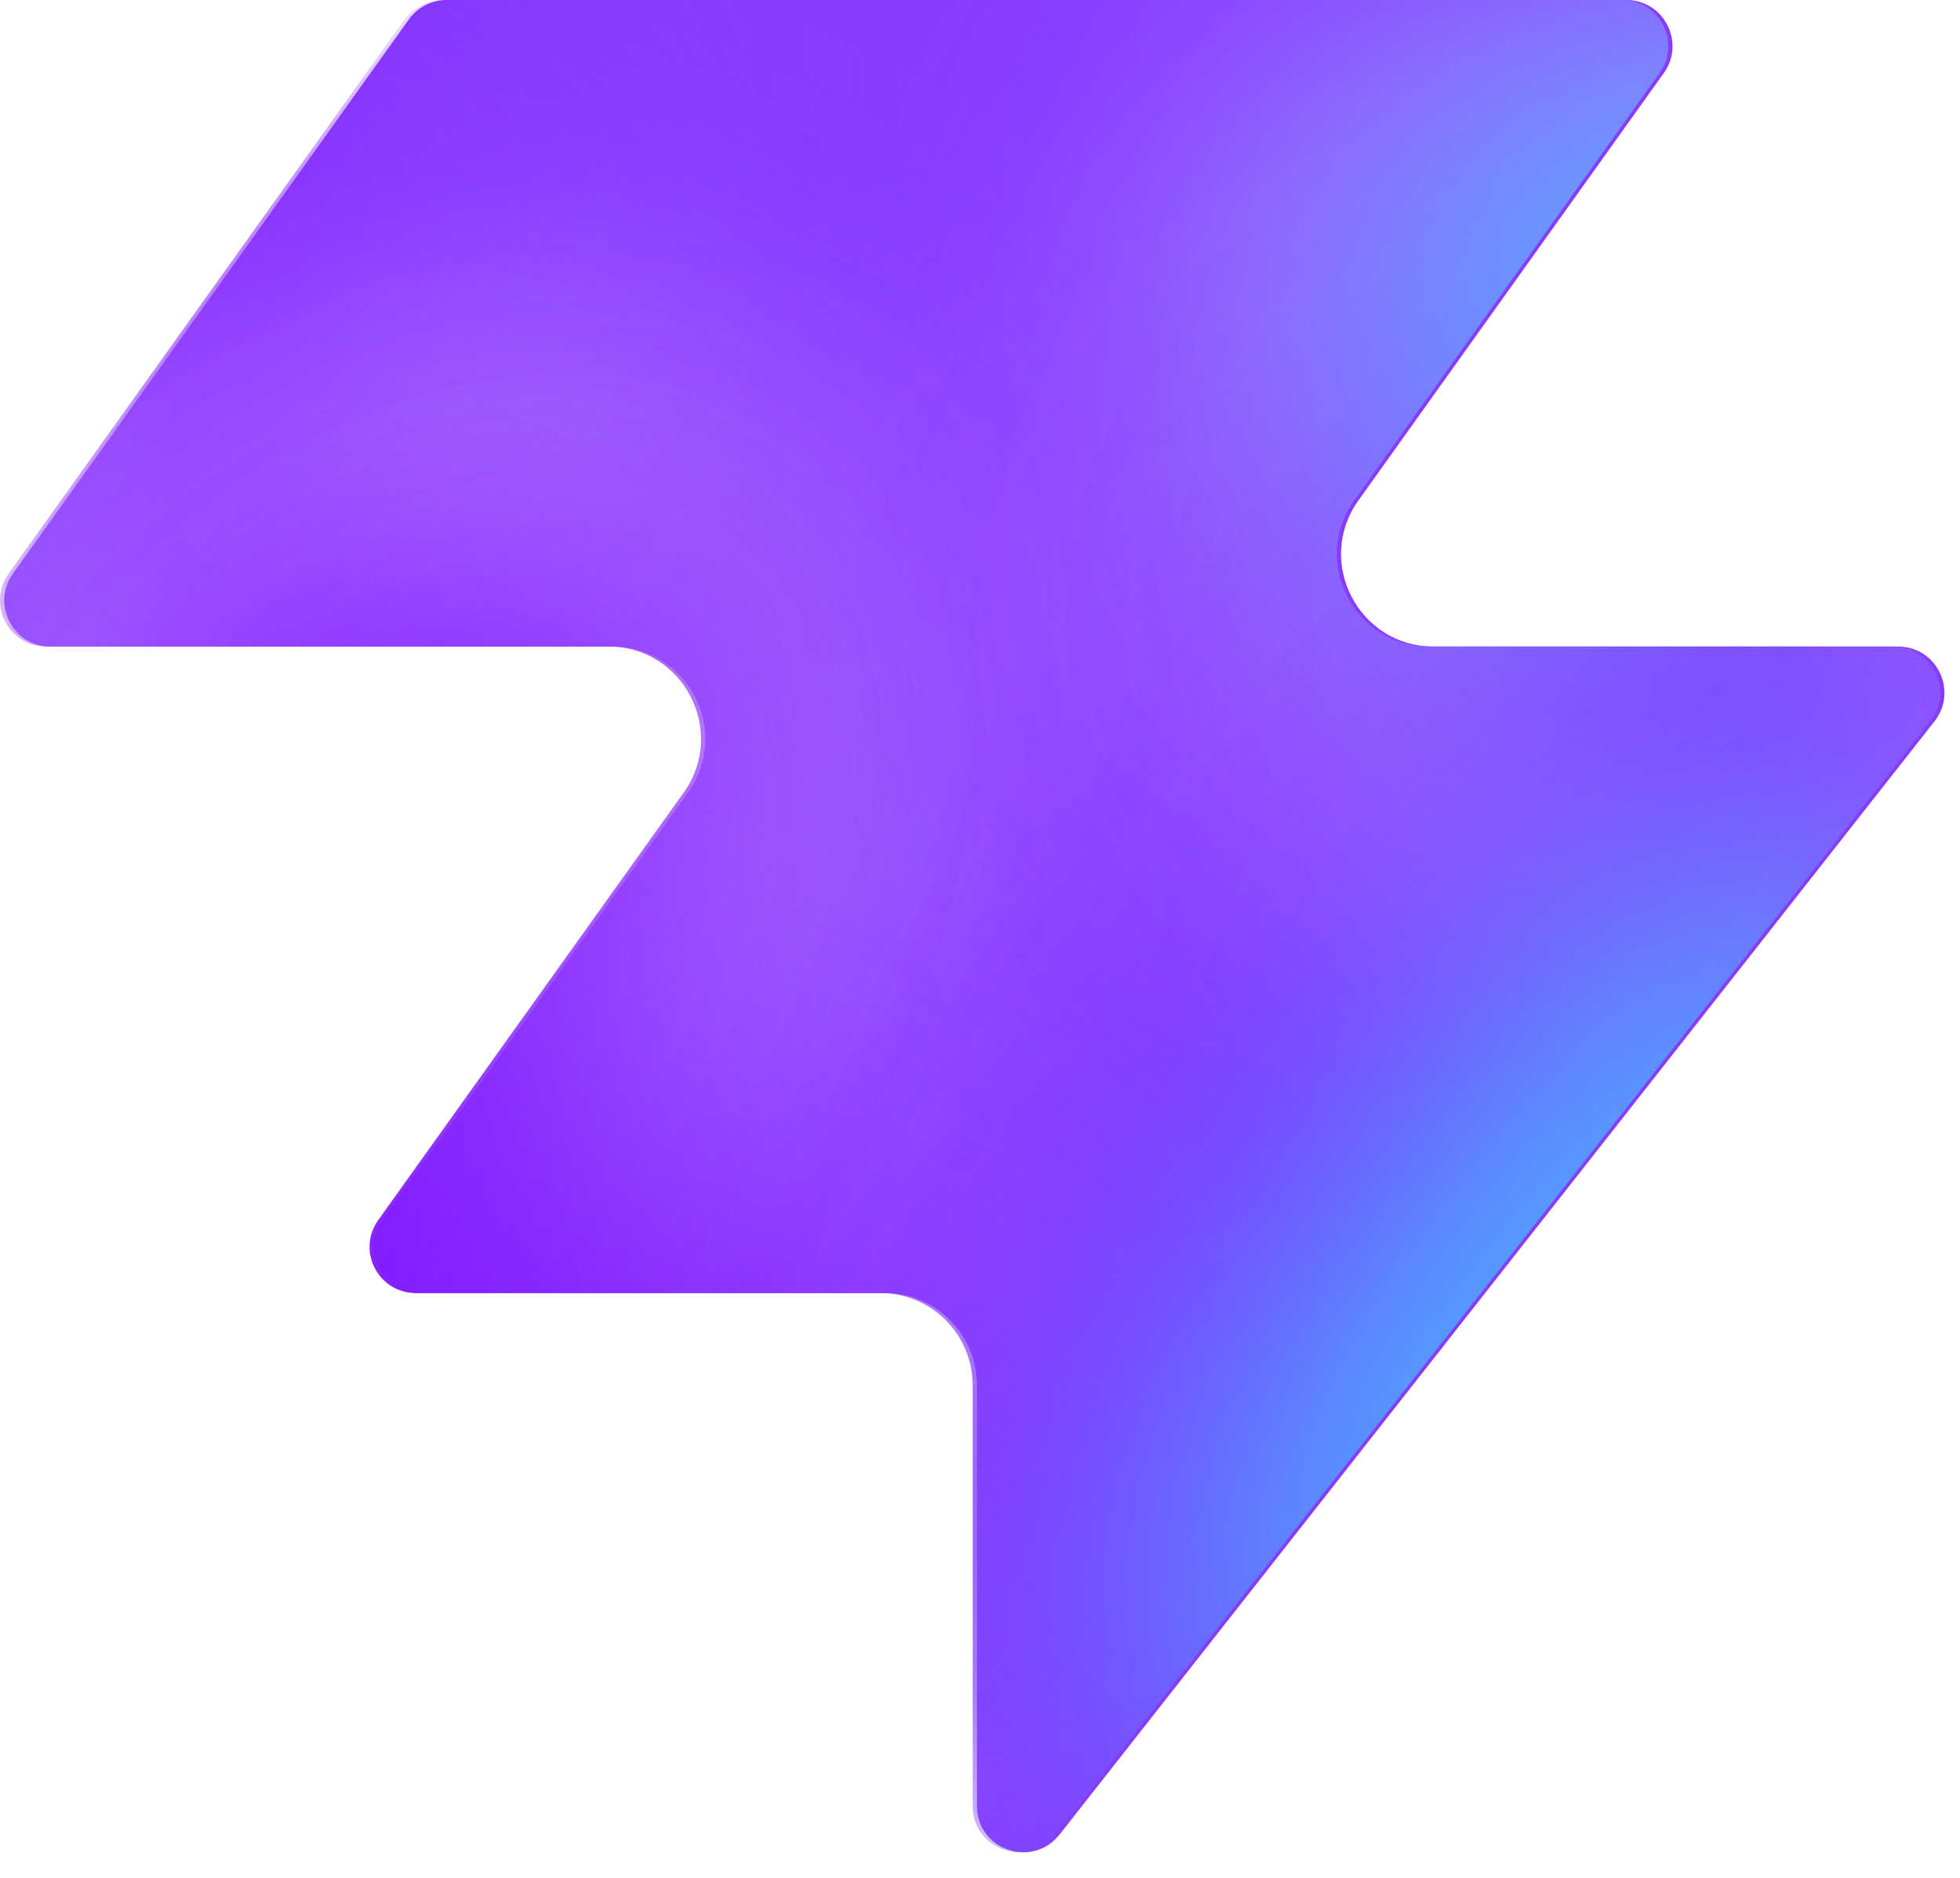
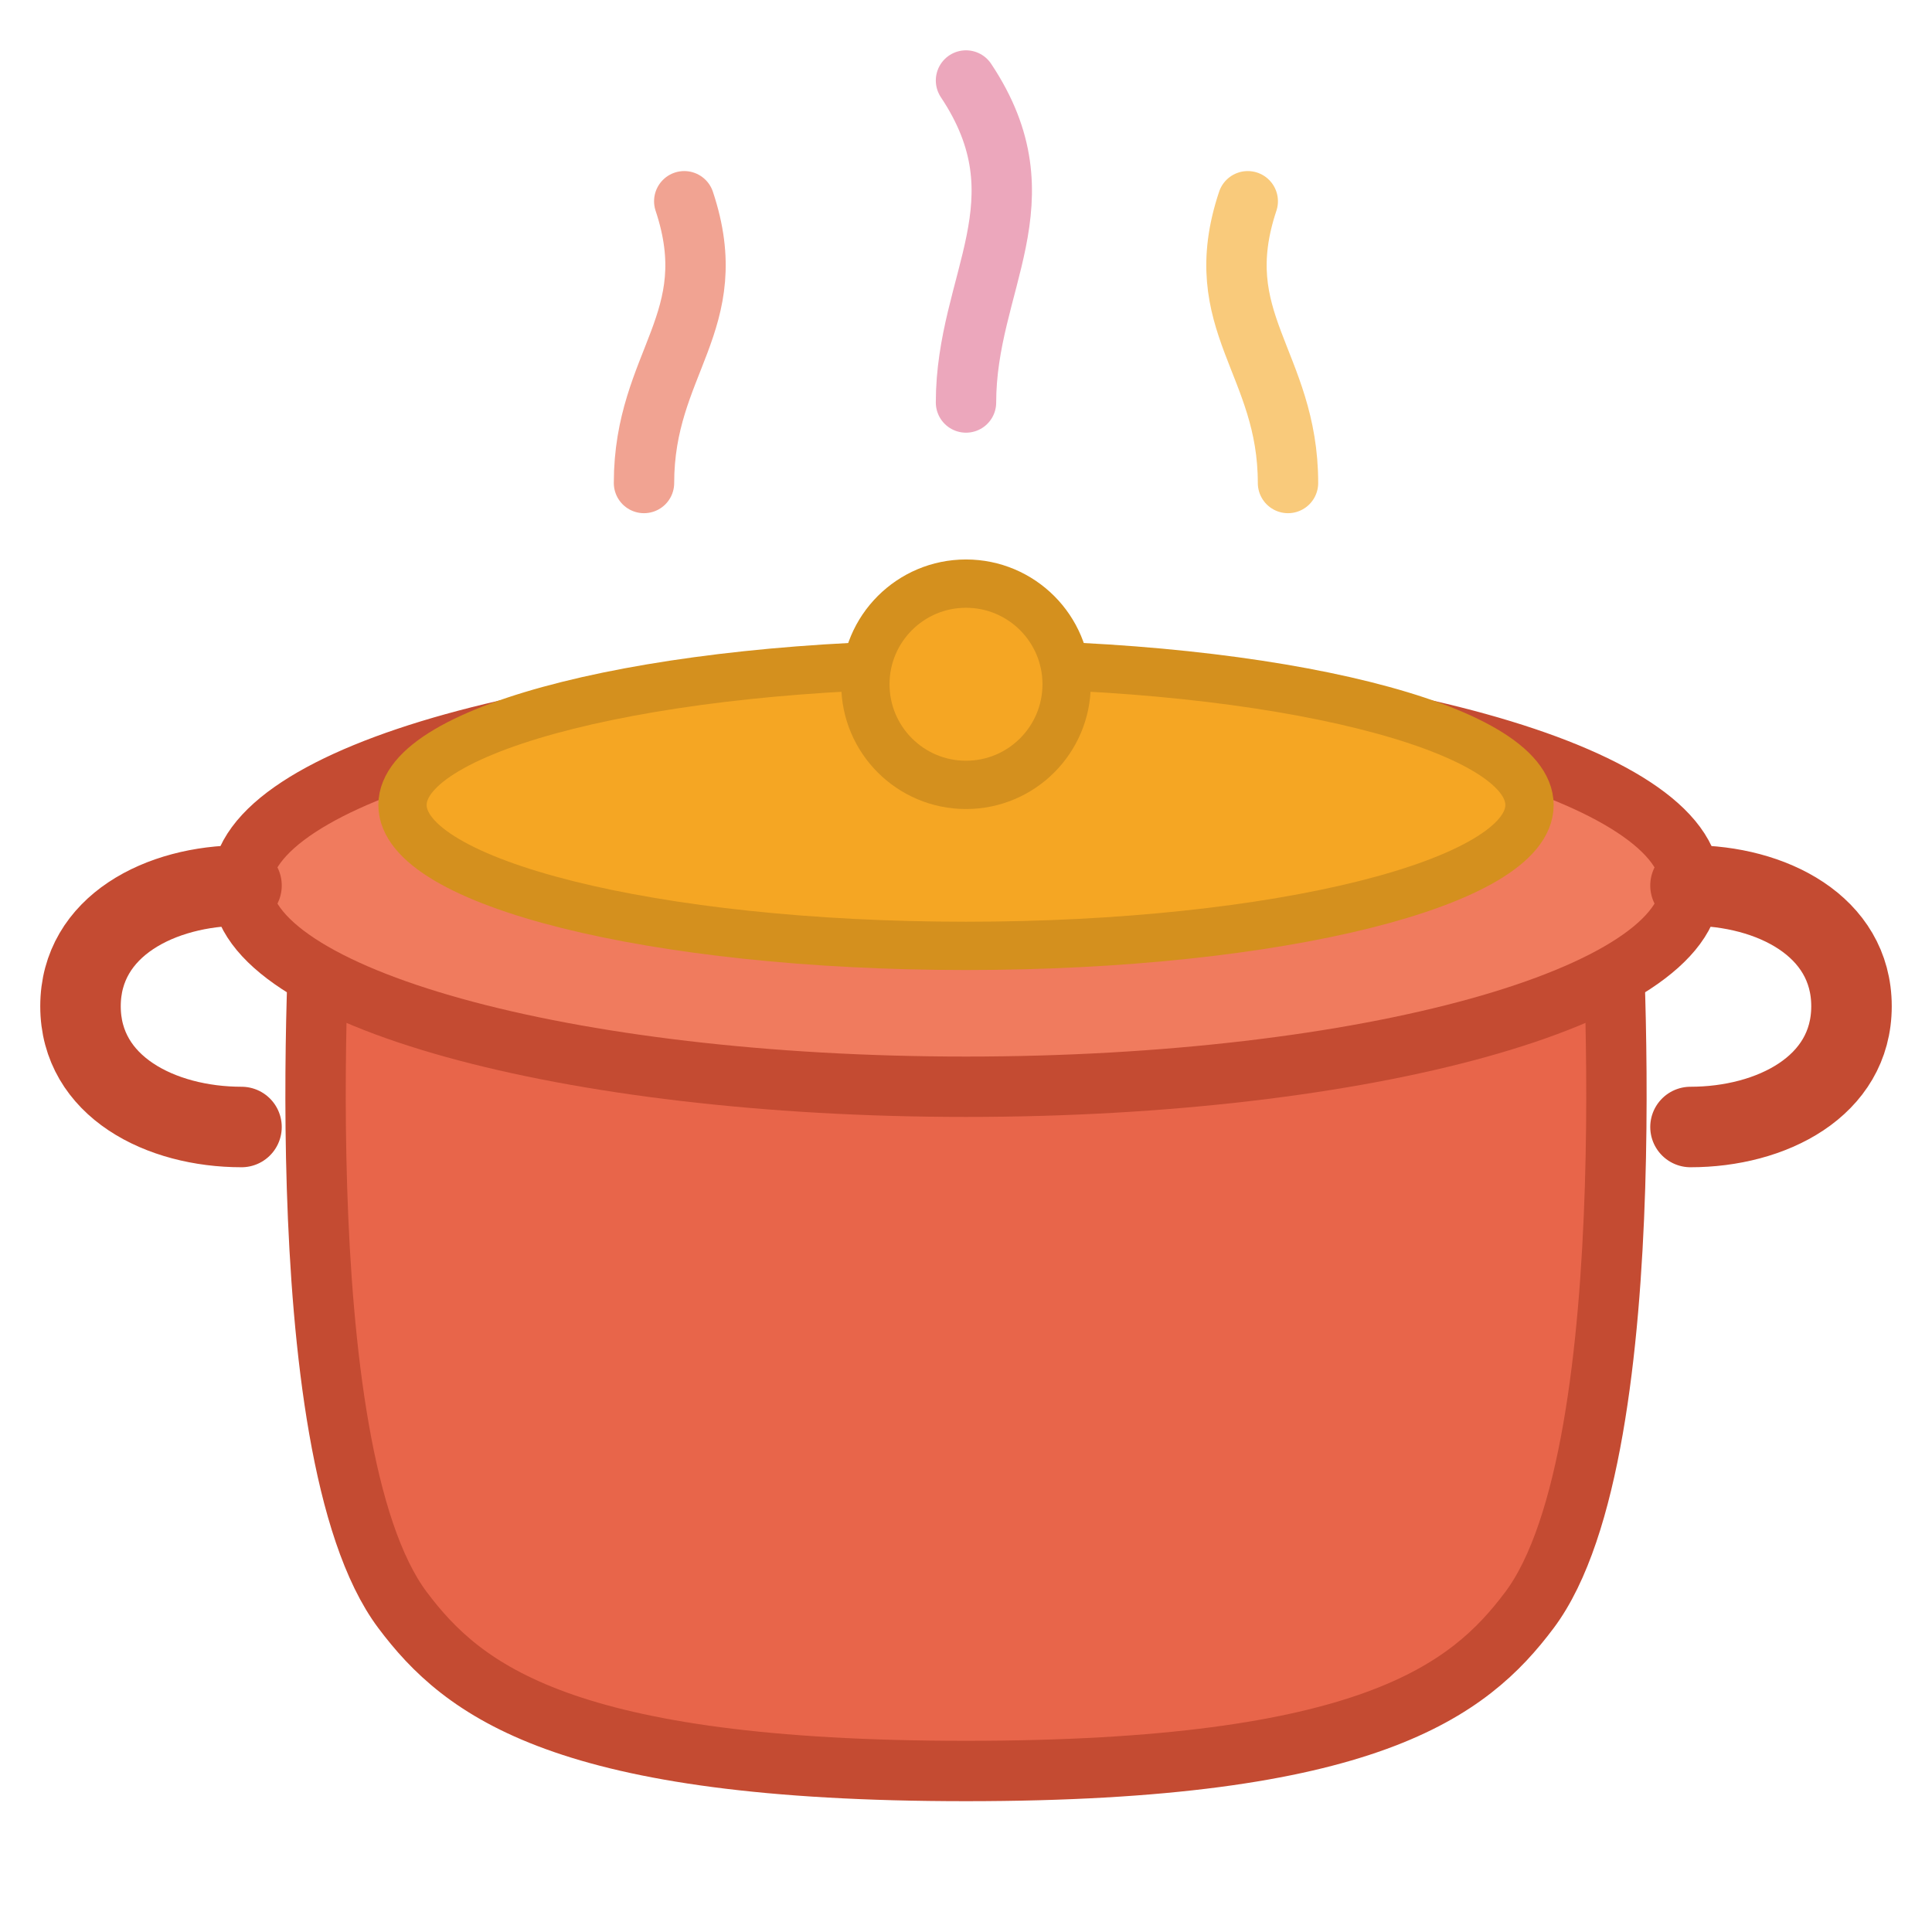
- <svg xmlns="http://www.w3.org/2000/svg" width="48" height="46" fill="none" viewBox="0 0 48 46">
-   <path fill="#863bff" d="M25.946 44.938c-.664.845-2.021.375-2.021-.698V33.937a2.26 2.26 0 0 0-2.262-2.262H10.287c-.92 0-1.456-1.04-.92-1.788l7.48-10.471c1.07-1.497 0-3.578-1.842-3.578H1.237c-.92 0-1.456-1.04-.92-1.788L10.013.474c.214-.297.556-.474.92-.474h28.894c.92 0 1.456 1.04.92 1.788l-7.48 10.471c-1.07 1.498 0 3.579 1.842 3.579h11.377c.943 0 1.473 1.088.89 1.83L25.947 44.94z" style="fill:#863bff;fill:color(display-p3 .525 .23 1);fill-opacity:1" />
-   <mask id="a" width="48" height="46" x="0" y="0" maskUnits="userSpaceOnUse" style="mask-type:alpha">
-     <path fill="#000" d="M25.842 44.938c-.664.844-2.021.375-2.021-.698V33.937a2.26 2.26 0 0 0-2.262-2.262H10.183c-.92 0-1.456-1.04-.92-1.788l7.48-10.471c1.07-1.498 0-3.579-1.842-3.579H1.133c-.92 0-1.456-1.04-.92-1.787L9.91.473c.214-.297.556-.474.92-.474h28.894c.92 0 1.456 1.04.92 1.788l-7.48 10.471c-1.07 1.498 0 3.578 1.842 3.578h11.377c.943 0 1.473 1.088.89 1.832L25.843 44.94z" style="fill:#000;fill-opacity:1" />
-   </mask>
-   <g mask="url(#a)">
-     <g filter="url(#b)">
-       <ellipse cx="5.508" cy="14.704" fill="#ede6ff" rx="5.508" ry="14.704" style="fill:#ede6ff;fill:color(display-p3 .927 .903 1);fill-opacity:1" transform="matrix(.00324 1 1 -.00324 -4.47 31.516)" />
-     </g>
-     <g filter="url(#c)">
-       <ellipse cx="10.399" cy="29.851" fill="#ede6ff" rx="10.399" ry="29.851" style="fill:#ede6ff;fill:color(display-p3 .927 .903 1);fill-opacity:1" transform="matrix(.00324 1 1 -.00324 -39.328 7.883)" />
-     </g>
-     <g filter="url(#d)">
-       <ellipse cx="5.508" cy="30.487" fill="#7e14ff" rx="5.508" ry="30.487" style="fill:#7e14ff;fill:color(display-p3 .492 .077 1);fill-opacity:1" transform="rotate(89.814 -25.913 -14.639)scale(1 -1)" />
-     </g>
-     <g filter="url(#e)">
-       <ellipse cx="5.508" cy="30.599" fill="#7e14ff" rx="5.508" ry="30.599" style="fill:#7e14ff;fill:color(display-p3 .492 .077 1);fill-opacity:1" transform="rotate(89.814 -32.644 -3.334)scale(1 -1)" />
-     </g>
-     <g filter="url(#f)">
-       <ellipse cx="5.508" cy="30.599" fill="#7e14ff" rx="5.508" ry="30.599" style="fill:#7e14ff;fill:color(display-p3 .492 .077 1);fill-opacity:1" transform="matrix(.00324 1 1 -.00324 -34.34 30.47)" />
-     </g>
-     <g filter="url(#g)">
-       <ellipse cx="14.072" cy="22.078" fill="#ede6ff" rx="14.072" ry="22.078" style="fill:#ede6ff;fill:color(display-p3 .927 .903 1);fill-opacity:1" transform="rotate(93.35 24.506 48.493)scale(-1 1)" />
-     </g>
-     <g filter="url(#h)">
-       <ellipse cx="3.47" cy="21.501" fill="#7e14ff" rx="3.47" ry="21.501" style="fill:#7e14ff;fill:color(display-p3 .492 .077 1);fill-opacity:1" transform="rotate(89.009 28.708 47.59)scale(-1 1)" />
-     </g>
-     <g filter="url(#i)">
-       <ellipse cx="3.47" cy="21.501" fill="#7e14ff" rx="3.47" ry="21.501" style="fill:#7e14ff;fill:color(display-p3 .492 .077 1);fill-opacity:1" transform="rotate(89.009 28.708 47.59)scale(-1 1)" />
-     </g>
-     <g filter="url(#j)">
-       <ellipse cx=".387" cy="8.972" fill="#7e14ff" rx="4.407" ry="29.108" style="fill:#7e14ff;fill:color(display-p3 .492 .077 1);fill-opacity:1" transform="rotate(39.51 .387 8.972)" />
-     </g>
-     <g filter="url(#k)">
-       <ellipse cx="47.523" cy="-6.092" fill="#7e14ff" rx="4.407" ry="29.108" style="fill:#7e14ff;fill:color(display-p3 .492 .077 1);fill-opacity:1" transform="rotate(37.892 47.523 -6.092)" />
-     </g>
-     <g filter="url(#l)">
-       <ellipse cx="41.412" cy="6.333" fill="#47bfff" rx="5.971" ry="9.665" style="fill:#47bfff;fill:color(display-p3 .28 .748 1);fill-opacity:1" transform="rotate(37.892 41.412 6.333)" />
-     </g>
-     <g filter="url(#m)">
-       <ellipse cx="-1.879" cy="38.332" fill="#7e14ff" rx="4.407" ry="29.108" style="fill:#7e14ff;fill:color(display-p3 .492 .077 1);fill-opacity:1" transform="rotate(37.892 -1.88 38.332)" />
-     </g>
-     <g filter="url(#n)">
-       <ellipse cx="-1.879" cy="38.332" fill="#7e14ff" rx="4.407" ry="29.108" style="fill:#7e14ff;fill:color(display-p3 .492 .077 1);fill-opacity:1" transform="rotate(37.892 -1.88 38.332)" />
-     </g>
-     <g filter="url(#o)">
-       <ellipse cx="35.651" cy="29.907" fill="#7e14ff" rx="4.407" ry="29.108" style="fill:#7e14ff;fill:color(display-p3 .492 .077 1);fill-opacity:1" transform="rotate(37.892 35.651 29.907)" />
-     </g>
-     <g filter="url(#p)">
-       <ellipse cx="38.418" cy="32.4" fill="#47bfff" rx="5.971" ry="15.297" style="fill:#47bfff;fill:color(display-p3 .28 .748 1);fill-opacity:1" transform="rotate(37.892 38.418 32.4)" />
-     </g>
-   </g>
-   <defs>
-     <filter id="b" width="60.045" height="41.654" x="-19.77" y="16.149" color-interpolation-filters="sRGB" filterUnits="userSpaceOnUse">
-       <feFlood flood-opacity="0" result="BackgroundImageFix" />
-       <feBlend in="SourceGraphic" in2="BackgroundImageFix" result="shape" />
-       <feGaussianBlur result="effect1_foregroundBlur_2002_17158" stdDeviation="7.659" />
-     </filter>
-     <filter id="c" width="90.34" height="51.437" x="-54.613" y="-7.533" color-interpolation-filters="sRGB" filterUnits="userSpaceOnUse">
-       <feFlood flood-opacity="0" result="BackgroundImageFix" />
-       <feBlend in="SourceGraphic" in2="BackgroundImageFix" result="shape" />
-       <feGaussianBlur result="effect1_foregroundBlur_2002_17158" stdDeviation="7.659" />
-     </filter>
-     <filter id="d" width="79.355" height="29.4" x="-49.64" y="2.03" color-interpolation-filters="sRGB" filterUnits="userSpaceOnUse">
-       <feFlood flood-opacity="0" result="BackgroundImageFix" />
-       <feBlend in="SourceGraphic" in2="BackgroundImageFix" result="shape" />
-       <feGaussianBlur result="effect1_foregroundBlur_2002_17158" stdDeviation="4.596" />
-     </filter>
-     <filter id="e" width="79.579" height="29.4" x="-45.045" y="20.029" color-interpolation-filters="sRGB" filterUnits="userSpaceOnUse">
-       <feFlood flood-opacity="0" result="BackgroundImageFix" />
-       <feBlend in="SourceGraphic" in2="BackgroundImageFix" result="shape" />
-       <feGaussianBlur result="effect1_foregroundBlur_2002_17158" stdDeviation="4.596" />
-     </filter>
-     <filter id="f" width="79.579" height="29.4" x="-43.513" y="21.178" color-interpolation-filters="sRGB" filterUnits="userSpaceOnUse">
-       <feFlood flood-opacity="0" result="BackgroundImageFix" />
-       <feBlend in="SourceGraphic" in2="BackgroundImageFix" result="shape" />
-       <feGaussianBlur result="effect1_foregroundBlur_2002_17158" stdDeviation="4.596" />
-     </filter>
-     <filter id="g" width="74.749" height="58.852" x="15.756" y="-17.901" color-interpolation-filters="sRGB" filterUnits="userSpaceOnUse">
-       <feFlood flood-opacity="0" result="BackgroundImageFix" />
-       <feBlend in="SourceGraphic" in2="BackgroundImageFix" result="shape" />
-       <feGaussianBlur result="effect1_foregroundBlur_2002_17158" stdDeviation="7.659" />
-     </filter>
-     <filter id="h" width="61.377" height="25.362" x="23.548" y="2.284" color-interpolation-filters="sRGB" filterUnits="userSpaceOnUse">
-       <feFlood flood-opacity="0" result="BackgroundImageFix" />
-       <feBlend in="SourceGraphic" in2="BackgroundImageFix" result="shape" />
-       <feGaussianBlur result="effect1_foregroundBlur_2002_17158" stdDeviation="4.596" />
-     </filter>
-     <filter id="i" width="61.377" height="25.362" x="23.548" y="2.284" color-interpolation-filters="sRGB" filterUnits="userSpaceOnUse">
-       <feFlood flood-opacity="0" result="BackgroundImageFix" />
-       <feBlend in="SourceGraphic" in2="BackgroundImageFix" result="shape" />
-       <feGaussianBlur result="effect1_foregroundBlur_2002_17158" stdDeviation="4.596" />
-     </filter>
-     <filter id="j" width="56.045" height="63.649" x="-27.636" y="-22.853" color-interpolation-filters="sRGB" filterUnits="userSpaceOnUse">
-       <feFlood flood-opacity="0" result="BackgroundImageFix" />
-       <feBlend in="SourceGraphic" in2="BackgroundImageFix" result="shape" />
-       <feGaussianBlur result="effect1_foregroundBlur_2002_17158" stdDeviation="4.596" />
-     </filter>
-     <filter id="k" width="54.814" height="64.646" x="20.116" y="-38.415" color-interpolation-filters="sRGB" filterUnits="userSpaceOnUse">
-       <feFlood flood-opacity="0" result="BackgroundImageFix" />
-       <feBlend in="SourceGraphic" in2="BackgroundImageFix" result="shape" />
-       <feGaussianBlur result="effect1_foregroundBlur_2002_17158" stdDeviation="4.596" />
-     </filter>
-     <filter id="l" width="33.541" height="35.313" x="24.641" y="-11.323" color-interpolation-filters="sRGB" filterUnits="userSpaceOnUse">
-       <feFlood flood-opacity="0" result="BackgroundImageFix" />
-       <feBlend in="SourceGraphic" in2="BackgroundImageFix" result="shape" />
-       <feGaussianBlur result="effect1_foregroundBlur_2002_17158" stdDeviation="4.596" />
-     </filter>
-     <filter id="m" width="54.814" height="64.646" x="-29.286" y="6.009" color-interpolation-filters="sRGB" filterUnits="userSpaceOnUse">
-       <feFlood flood-opacity="0" result="BackgroundImageFix" />
-       <feBlend in="SourceGraphic" in2="BackgroundImageFix" result="shape" />
-       <feGaussianBlur result="effect1_foregroundBlur_2002_17158" stdDeviation="4.596" />
-     </filter>
-     <filter id="n" width="54.814" height="64.646" x="-29.286" y="6.009" color-interpolation-filters="sRGB" filterUnits="userSpaceOnUse">
-       <feFlood flood-opacity="0" result="BackgroundImageFix" />
-       <feBlend in="SourceGraphic" in2="BackgroundImageFix" result="shape" />
-       <feGaussianBlur result="effect1_foregroundBlur_2002_17158" stdDeviation="4.596" />
-     </filter>
-     <filter id="o" width="54.814" height="64.646" x="8.244" y="-2.416" color-interpolation-filters="sRGB" filterUnits="userSpaceOnUse">
-       <feFlood flood-opacity="0" result="BackgroundImageFix" />
-       <feBlend in="SourceGraphic" in2="BackgroundImageFix" result="shape" />
-       <feGaussianBlur result="effect1_foregroundBlur_2002_17158" stdDeviation="4.596" />
-     </filter>
-     <filter id="p" width="39.409" height="43.623" x="18.713" y="10.588" color-interpolation-filters="sRGB" filterUnits="userSpaceOnUse">
-       <feFlood flood-opacity="0" result="BackgroundImageFix" />
-       <feBlend in="SourceGraphic" in2="BackgroundImageFix" result="shape" />
-       <feGaussianBlur result="effect1_foregroundBlur_2002_17158" stdDeviation="4.596" />
-     </filter>
-   </defs>
+ <svg xmlns="http://www.w3.org/2000/svg" width="48" height="48" viewBox="0 0 48 48" fill="none">
+   <path d="M8 22c0 0-1 14 2 18 1.5 2 4 4 14 4s12.5-2 14-4c3-4 2-18 2-18z" fill="#E8654A" stroke="#C44B32" stroke-width="1.5" stroke-linecap="round" stroke-linejoin="round" />
+   <ellipse cx="24" cy="22" rx="18" ry="5" fill="#F07B5E" stroke="#C44B32" stroke-width="1.5" />
+   <path d="M6 22c-2 0-4 1-4 3s2 3 4 3" stroke="#C44B32" stroke-width="2" stroke-linecap="round" fill="none" />
+   <path d="M42 22c2 0 4 1 4 3s-2 3-4 3" stroke="#C44B32" stroke-width="2" stroke-linecap="round" fill="none" />
+   <ellipse cx="24" cy="20" rx="14" ry="3.5" fill="#F5A623" stroke="#D4901E" stroke-width="1.2" />
+   <circle cx="24" cy="17" r="2.5" fill="#F5A623" stroke="#D4901E" stroke-width="1.2" />
+   <path d="M16 12c0-3 2-4 1-7" stroke="#E8654A" stroke-width="1.5" stroke-linecap="round" fill="none" opacity="0.6" />
+   <path d="M24 10c0-3 2-5 0-8" stroke="#D94F7A" stroke-width="1.5" stroke-linecap="round" fill="none" opacity="0.5" />
+   <path d="M32 12c0-3-2-4-1-7" stroke="#F5A623" stroke-width="1.5" stroke-linecap="round" fill="none" opacity="0.6" />
</svg>
